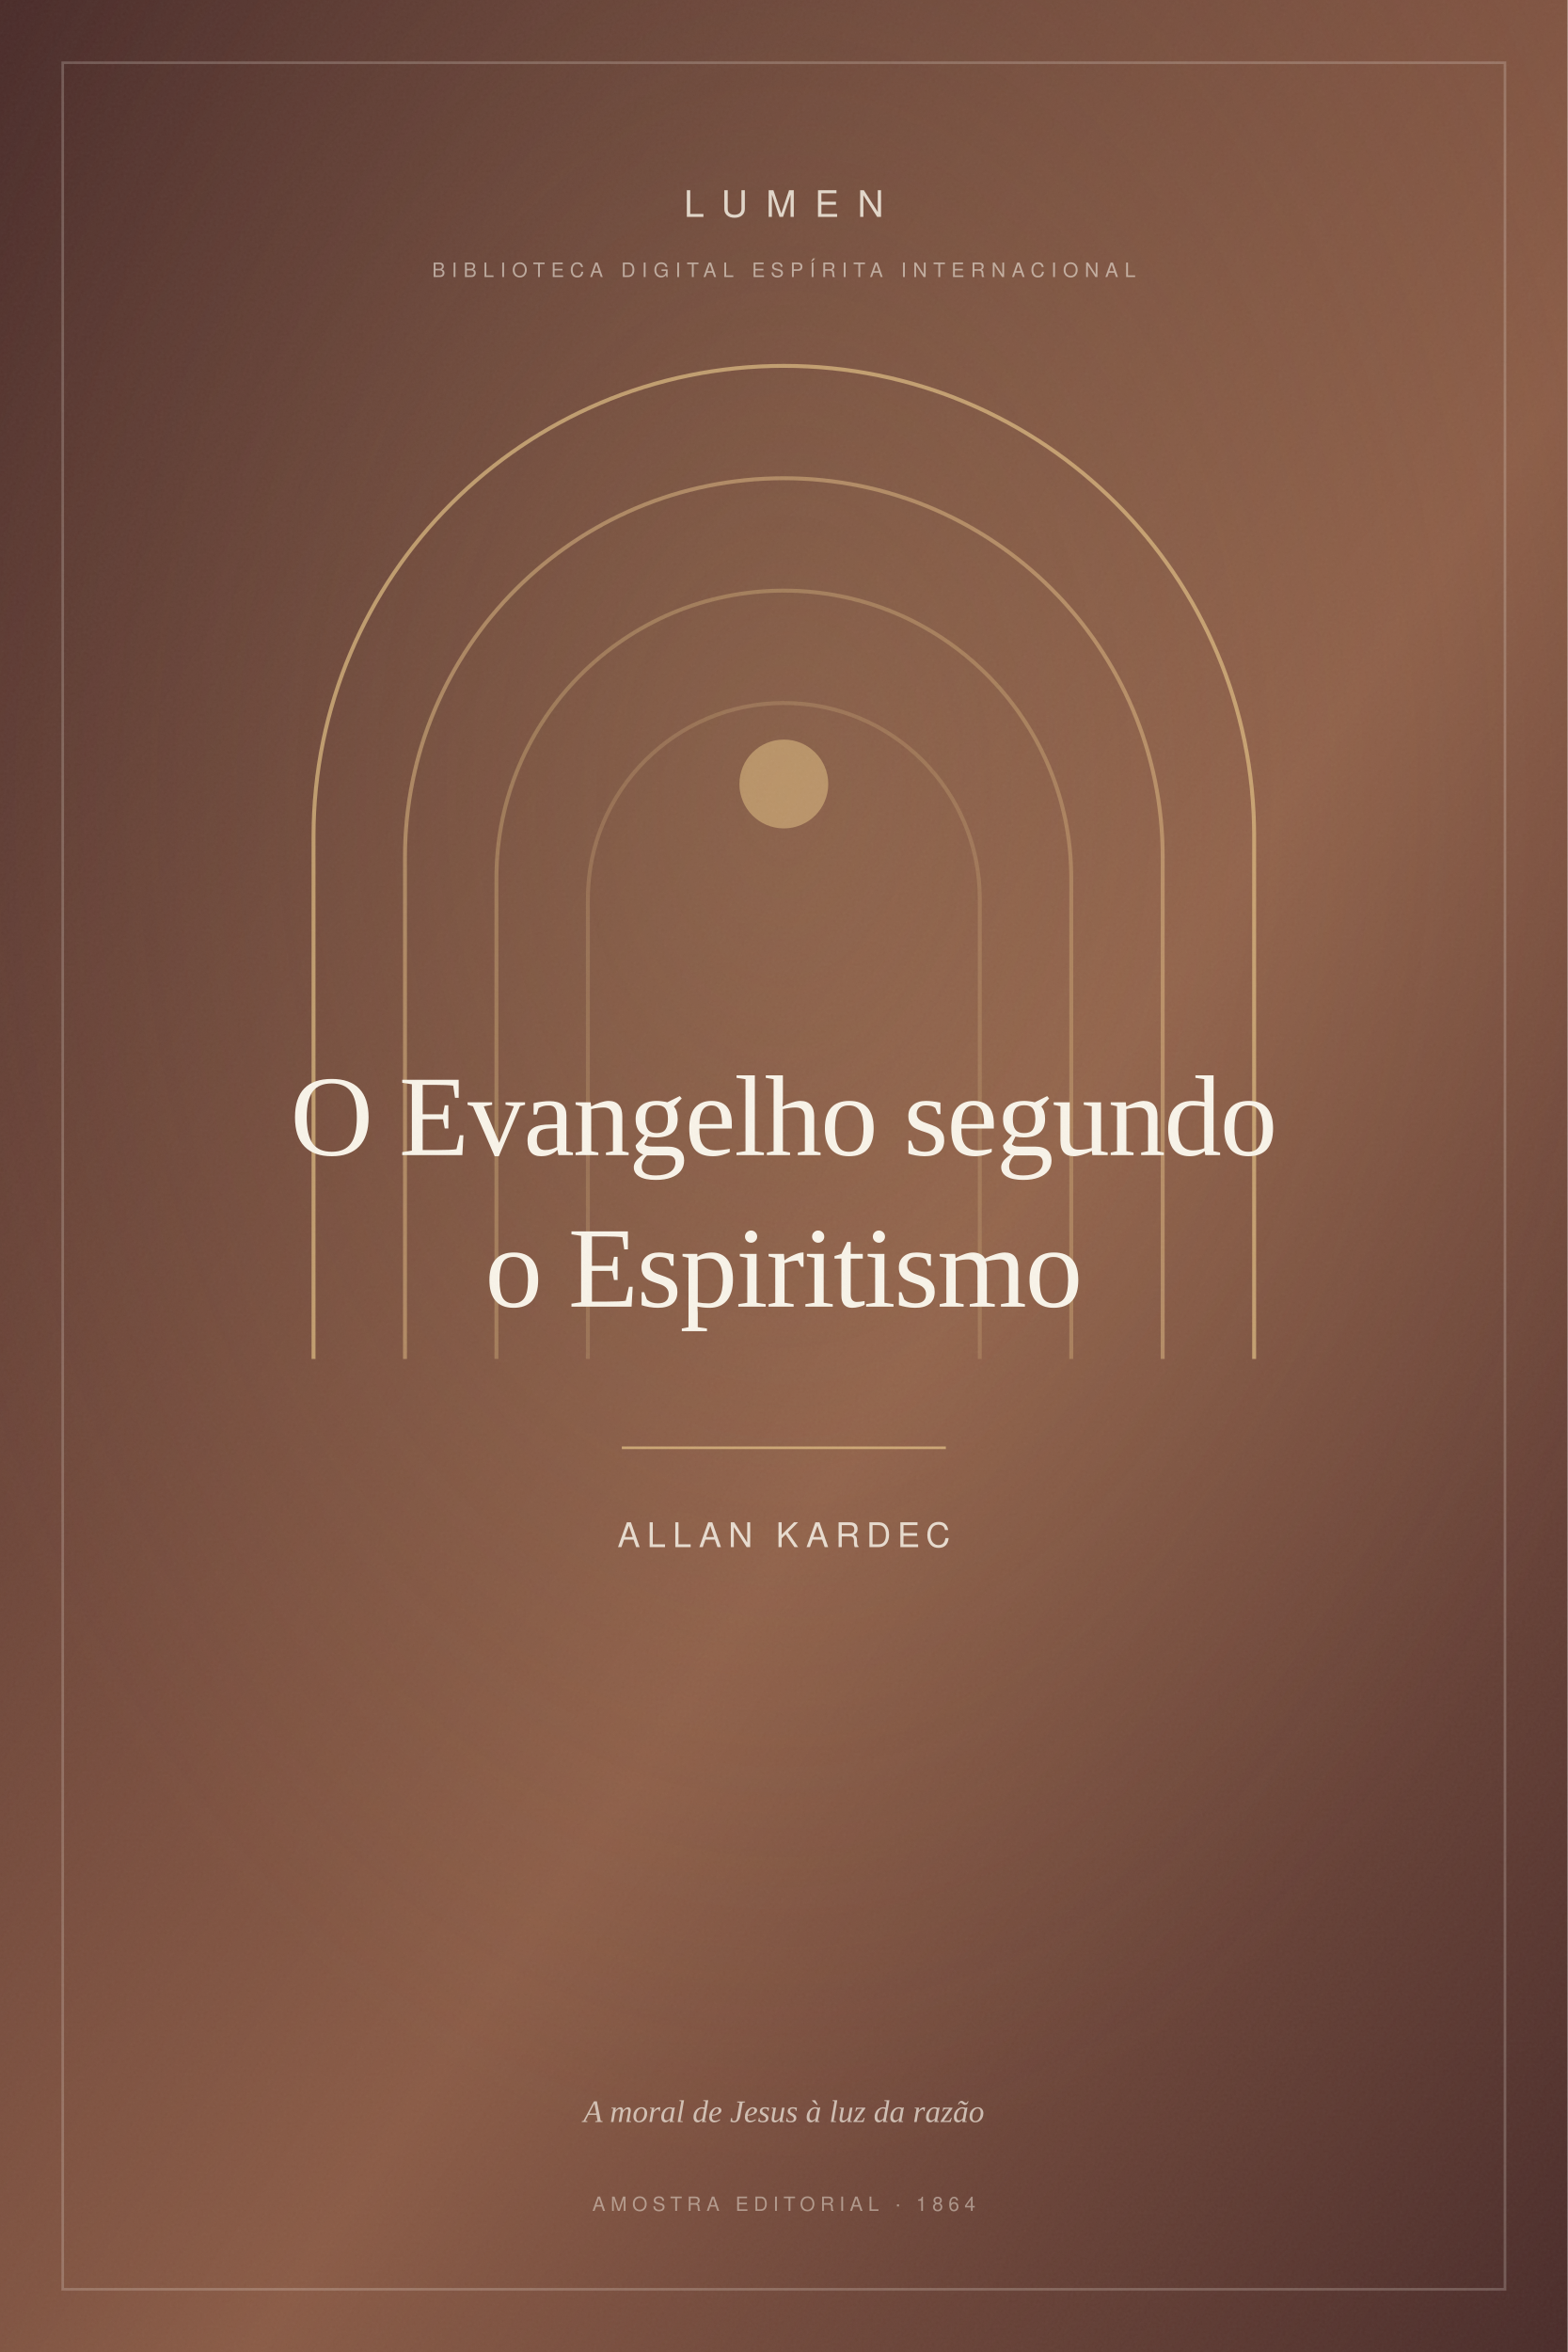
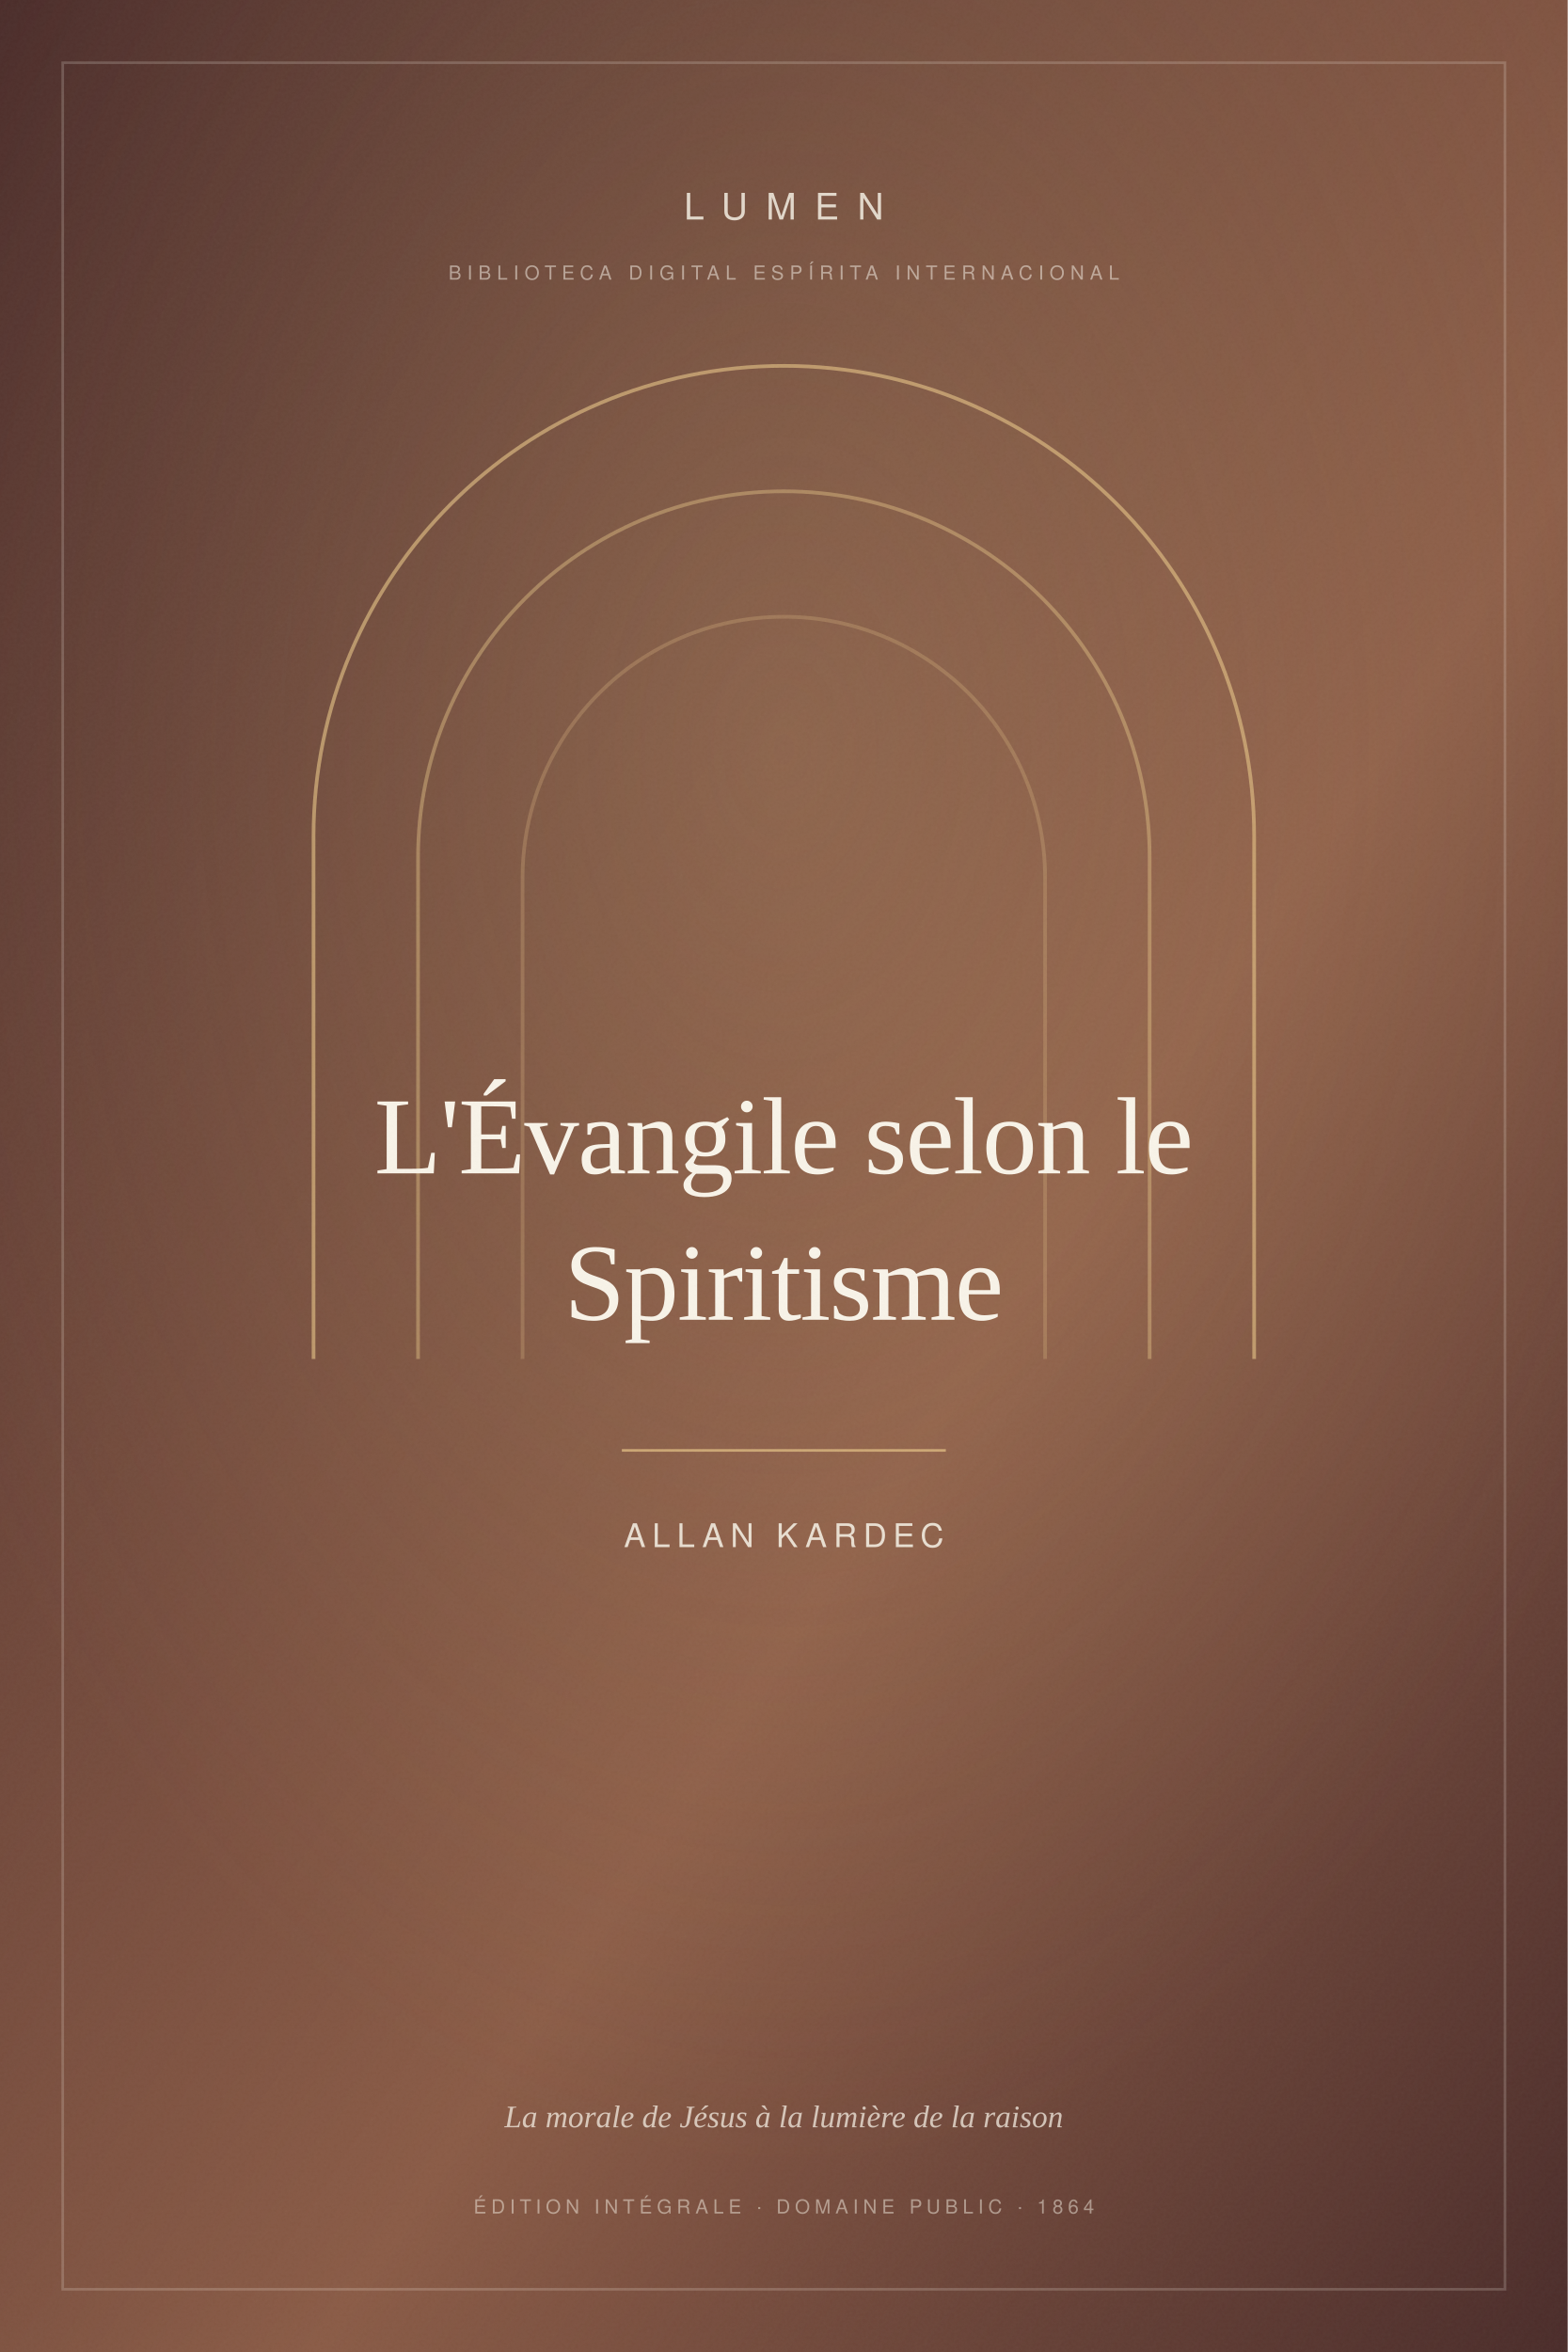
- <svg xmlns="http://www.w3.org/2000/svg" width="600" height="900" viewBox="0 0 600 900" role="img" aria-label="Capa de O Evangelho segundo o Espiritismo">
+ <svg xmlns="http://www.w3.org/2000/svg" width="600" height="900" viewBox="0 0 600 900" role="img" aria-label="Capa de L'Évangile selon le Spiritisme">
  <defs>
    <linearGradient id="bg" x1="0" y1="0" x2="1" y2="1">
      <stop offset="0" stop-color="#4a2c2a" />
-       <stop offset=".58" stop-color="#8a5b46" />
+       <stop offset=".6" stop-color="#8a5b46" />
      <stop offset="1" stop-color="#4a2c2a" />
    </linearGradient>
-     <radialGradient id="glow" cx=".5" cy=".34" r=".58">
-       <stop offset="0" stop-color="#e0bd83" stop-opacity=".18" />
+     <radialGradient id="glow" cx=".5" cy=".32" r=".6">
+       <stop offset="0" stop-color="#e0bd83" stop-opacity=".22" />
      <stop offset="1" stop-color="#e0bd83" stop-opacity="0" />
    </radialGradient>
    <filter id="grain">
-       <feTurbulence type="fractalNoise" baseFrequency=".85" numOctaves="3" stitchTiles="stitch" result="noise" />
+       <feTurbulence type="fractalNoise" baseFrequency=".8" numOctaves="3" stitchTiles="stitch" result="noise" />
      <feColorMatrix in="noise" type="saturate" values="0" />
      <feComponentTransfer>
-         <feFuncA type="linear" slope=".055" />
+         <feFuncA type="linear" slope=".045" />
      </feComponentTransfer>
    </filter>
  </defs>
  <rect width="600" height="900" fill="url(#bg)" />
  <rect width="600" height="900" fill="url(#glow)" />
-   <rect x="24" y="24" width="552" height="852" fill="none" stroke="#f8f3e8" stroke-opacity=".22" />
-   <text x="300" y="83" text-anchor="middle" font-family="Helvetica, Arial, sans-serif" font-size="14" letter-spacing="7" fill="#f8f3e8" fill-opacity=".82">LUMEN</text>
-   <text x="300" y="106" text-anchor="middle" font-family="Helvetica, Arial, sans-serif" font-size="7.6" letter-spacing="2.4" fill="#f8f3e8" fill-opacity=".56">BIBLIOTECA DIGITAL ESPÍRITA INTERNACIONAL</text>
-   <g fill="none" stroke="#e0bd83" stroke-width="1.5" opacity=".7">
+   <rect x="24" y="24" width="552" height="852" fill="none" stroke="#f8f3e8" stroke-opacity=".2" />
+   <text x="300" y="84" text-anchor="middle" font-family="Helvetica, Arial, sans-serif" font-size="14" letter-spacing="7" fill="#f8f3e8" fill-opacity=".82">LUMEN</text>
+   <text x="300" y="107" text-anchor="middle" font-family="Helvetica, Arial, sans-serif" font-size="7.4" letter-spacing="2.2" fill="#f8f3e8" fill-opacity=".52">BIBLIOTECA DIGITAL ESPÍRITA INTERNACIONAL</text>
+   <g fill="none" stroke="#e0bd83" stroke-width="1.4" opacity=".65">
    <path d="M120 520V320a180 180 0 0 1 360 0v200" />
-     <path d="M155 520V328a145 145 0 0 1 290 0v192" opacity=".72" />
-     <path d="M190 520V336a110 110 0 0 1 220 0v184" opacity=".5" />
-     <path d="M225 520V344a75 75 0 0 1 150 0v176" opacity=".34" />
+     <path d="M160 520V328a140 140 0 0 1 280 0v192" opacity=".7" />
+     <path d="M200 520V336a100 100 0 0 1 200 0v184" opacity=".42" />
  </g>
-   <circle cx="300" cy="300" r="17" fill="#e0bd83" opacity=".55" />
-   <text x="300" y="442" text-anchor="middle" font-family="Georgia, 'Times New Roman', serif" font-size="44" letter-spacing="-.6" fill="#f8f3e8">O Evangelho segundo</text>
-   <text x="300" y="500" text-anchor="middle" font-family="Georgia, 'Times New Roman', serif" font-size="44" letter-spacing="-.6" fill="#f8f3e8">o Espiritismo</text>
-   <line x1="238" y1="554" x2="362" y2="554" stroke="#e0bd83" stroke-opacity=".75" />
-   <text x="300" y="592" text-anchor="middle" font-family="Helvetica, Arial, sans-serif" font-size="13" letter-spacing="2.6" fill="#f8f3e8" fill-opacity=".84">ALLAN KARDEC</text>
-   <text x="300" y="812" text-anchor="middle" font-family="Georgia, 'Times New Roman', serif" font-size="12" font-style="italic" fill="#f8f3e8" fill-opacity=".68">A moral de Jesus à luz da razão</text>
-   <text x="300" y="846" text-anchor="middle" font-family="Helvetica, Arial, sans-serif" font-size="7.5" letter-spacing="2" fill="#f8f3e8" fill-opacity=".46">AMOSTRA EDITORIAL · 1864</text>
+   <text x="300" y="449" text-anchor="middle" font-family="Georgia, 'Times New Roman', serif" font-size="42" letter-spacing="-.5" fill="#f8f3e8">L'Évangile selon le</text>
+   <text x="300" y="505" text-anchor="middle" font-family="Georgia, 'Times New Roman', serif" font-size="42" letter-spacing="-.5" fill="#f8f3e8">Spiritisme</text>
+   <line x1="238" y1="555" x2="362" y2="555" stroke="#e0bd83" stroke-opacity=".75" />
+   <text x="300" y="592" text-anchor="middle" font-family="Helvetica, Arial, sans-serif" font-size="12.5" letter-spacing="2.5" fill="#f8f3e8" fill-opacity=".85">ALLAN KARDEC</text>
+   <text x="300" y="814" text-anchor="middle" font-family="Georgia, 'Times New Roman', serif" font-size="12" font-style="italic" fill="#f8f3e8" fill-opacity=".72">La morale de Jésus à la lumière de la raison</text>
+   <text x="300" y="847" text-anchor="middle" font-family="Helvetica, Arial, sans-serif" font-size="7.4" letter-spacing="1.8" fill="#f8f3e8" fill-opacity=".48">ÉDITION INTÉGRALE · DOMAINE PUBLIC · 1864</text>
  <rect width="600" height="900" filter="url(#grain)" opacity=".7" />
</svg>
